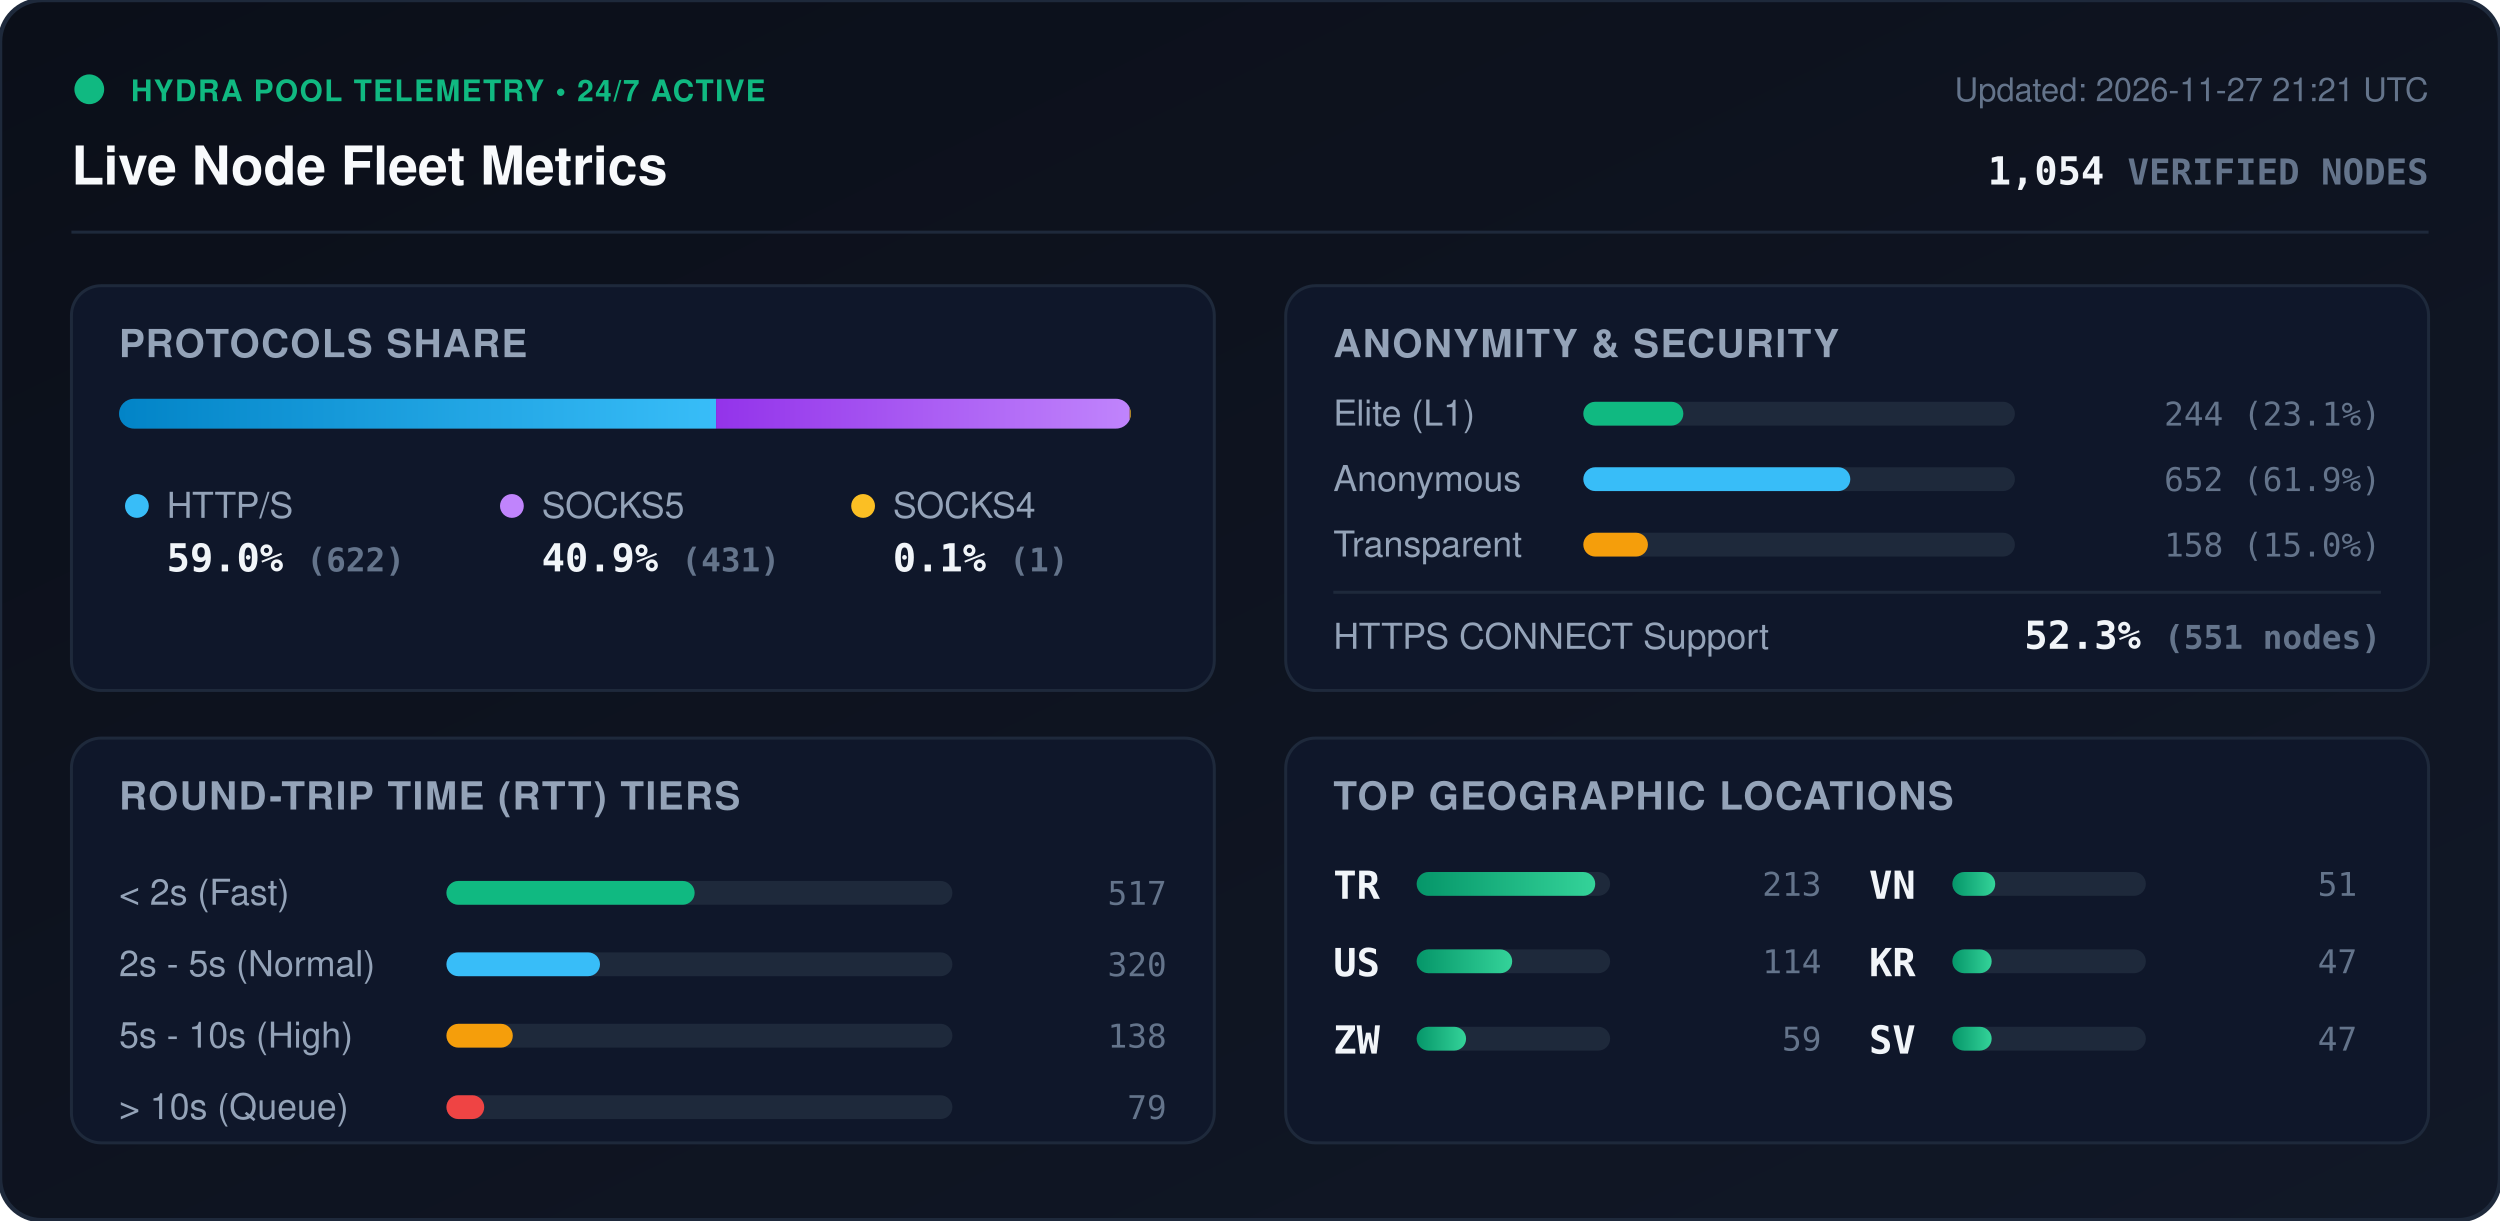
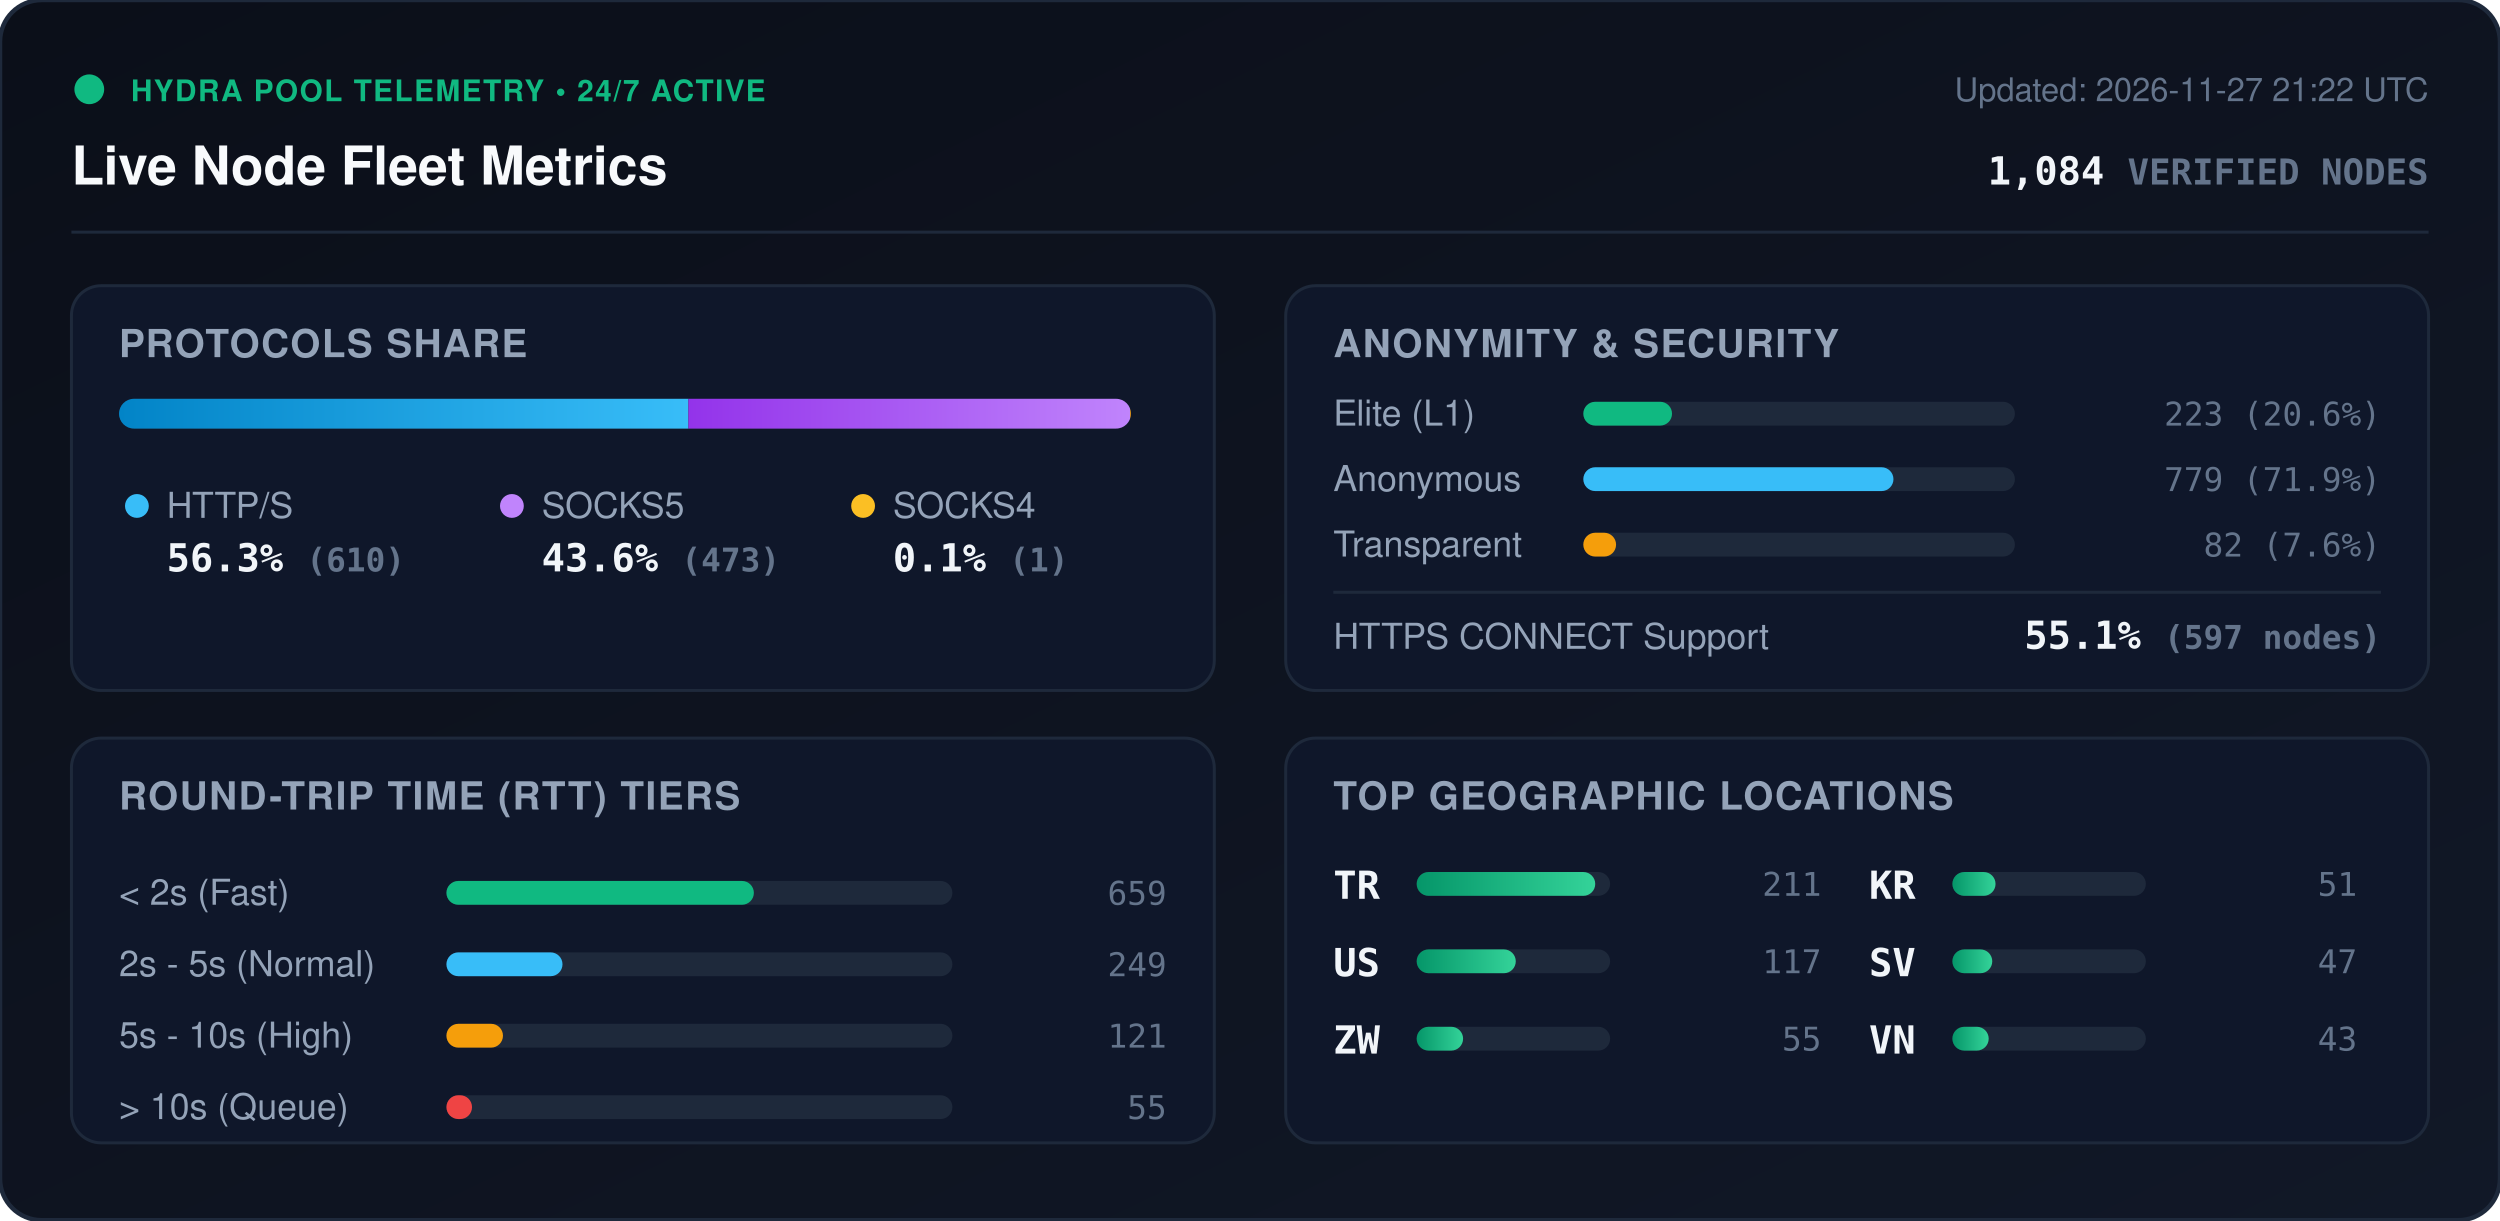
<svg xmlns="http://www.w3.org/2000/svg" viewBox="0 0 840 410" width="840" height="410" style="max-width: 100%; height: auto;">
  <defs>
    <linearGradient id="bg" x1="0%" y1="0%" x2="100%" y2="100%">
      <stop offset="0%" stop-color="#0b0f19" />
      <stop offset="100%" stop-color="#111827" />
    </linearGradient>
    <linearGradient id="bar-http" x1="0%" y1="0%" x2="100%" y2="0%">
      <stop offset="0%" stop-color="#0284c7" />
      <stop offset="100%" stop-color="#38bdf8" />
    </linearGradient>
    <linearGradient id="bar-socks5" x1="0%" y1="0%" x2="100%" y2="0%">
      <stop offset="0%" stop-color="#9333ea" />
      <stop offset="100%" stop-color="#c084fc" />
    </linearGradient>
    <linearGradient id="bar-socks4" x1="0%" y1="0%" x2="100%" y2="0%">
      <stop offset="0%" stop-color="#d97706" />
      <stop offset="100%" stop-color="#fbbf24" />
    </linearGradient>
    <linearGradient id="bar-green" x1="0%" y1="0%" x2="100%" y2="0%">
      <stop offset="0%" stop-color="#059669" />
      <stop offset="100%" stop-color="#34d399" />
    </linearGradient>
    <clipPath id="prog-track-clip">
      <rect width="340.0" height="10" rx="5" />
    </clipPath>
    <style>
      .title { font: 700 18px -apple-system, BlinkMacSystemFont, 'Segoe UI', Helvetica, Arial, sans-serif; fill: #f8fafc; }
      .sub { font: 500 11px -apple-system, BlinkMacSystemFont, 'Segoe UI', Helvetica, Arial, sans-serif; fill: #64748b; }
      .section-hdr { font: 600 13px -apple-system, BlinkMacSystemFont, 'Segoe UI', Helvetica, Arial, sans-serif; fill: #94a3b8; letter-spacing: 0.5px; }
      .metric-val { font: 700 13px -apple-system, BlinkMacSystemFont, 'Segoe UI', Helvetica, Arial, sans-serif; fill: #f1f5f9; }
      .metric-lbl { font: 500 12px -apple-system, BlinkMacSystemFont, 'Segoe UI', Helvetica, Arial, sans-serif; fill: #94a3b8; }
      .badge-txt { font: 700 10px -apple-system, BlinkMacSystemFont, 'Segoe UI', Helvetica, Arial, sans-serif; fill: #10b981; letter-spacing: 0.5px; }
      .mono { font-family: ui-monospace, SFMono-Regular, Menlo, Monaco, Consolas, monospace; }
      .pulse { animation: beacon 2s infinite ease-in-out; }
      @keyframes beacon { 0%, 100% { opacity: 1; } 50% { opacity: 0.35; } }
    </style>
  </defs>
  <rect width="840" height="410" rx="14" fill="url(#bg)" stroke="#1e293b" stroke-width="1.5" />
  <g transform="translate(24, 24)">
    <circle cx="6" cy="6" r="5" fill="#10b981" class="pulse" />
    <text x="20" y="10" class="badge-txt">HYDRA POOL TELEMETRY • 24/7 ACTIVE</text>
    <text x="0" y="38" class="title">Live Node Fleet Metrics</text>
-     <text x="792" y="10" text-anchor="end" class="sub">Updated: 2026-11-27 21:21 UTC</text>
-     <text x="792" y="38" text-anchor="end" class="metric-val mono" fill="#38bdf8">1,054 <tspan font-size="12" fill="#64748b">VERIFIED NODES</tspan>
+     <text x="792" y="10" text-anchor="end" class="sub">Updated: 2026-11-27 21:22 UTC</text>
+     <text x="792" y="38" text-anchor="end" class="metric-val mono" fill="#38bdf8">1,084 <tspan font-size="12" fill="#64748b">VERIFIED NODES</tspan>
    </text>
  </g>
  <line x1="24" y1="78" x2="816" y2="78" stroke="#1e293b" stroke-width="1" />
  <g transform="translate(24, 96)">
    <rect width="384" height="136" rx="10" fill="#0f172a" stroke="#1e293b" />
    <text x="16" y="24" class="section-hdr">PROTOCOLS SHARE</text>
    <g transform="translate(16, 38)">
      <rect width="340.0" height="10" rx="5" fill="#1e293b" />
      <g clip-path="url(#prog-track-clip)">
-         <rect x="0" width="200.6" height="10" fill="url(#bar-http)" />
-         <rect x="200.6" width="139.0" height="10" fill="url(#bar-socks5)" />
-         <rect x="339.6" width="0.3" height="10" fill="url(#bar-socks4)" />
+         <rect x="0" width="191.3" height="10" fill="url(#bar-http)" />
+         <rect x="191.3" width="148.4" height="10" fill="url(#bar-socks5)" />
+         <rect x="339.7" width="0.3" height="10" fill="url(#bar-socks4)" />
      </g>
    </g>
    <g transform="translate(16, 68)">
      <circle cx="6" cy="6" r="4" fill="#38bdf8" />
      <text x="16" y="10" class="metric-lbl">HTTP/S</text>
-       <text x="16" y="28" class="metric-val mono">59.0% <tspan font-size="11" fill="#64748b">(622)</tspan>
+       <text x="16" y="28" class="metric-val mono">56.3% <tspan font-size="11" fill="#64748b">(610)</tspan>
      </text>
      <circle cx="132" cy="6" r="4" fill="#c084fc" />
      <text x="142" y="10" class="metric-lbl">SOCKS5</text>
-       <text x="142" y="28" class="metric-val mono">40.9% <tspan font-size="11" fill="#64748b">(431)</tspan>
+       <text x="142" y="28" class="metric-val mono">43.6% <tspan font-size="11" fill="#64748b">(473)</tspan>
      </text>
      <circle cx="250" cy="6" r="4" fill="#fbbf24" />
      <text x="260" y="10" class="metric-lbl">SOCKS4</text>
      <text x="260" y="28" class="metric-val mono">0.1% <tspan font-size="11" fill="#64748b">(1)</tspan>
      </text>
    </g>
  </g>
  <g transform="translate(432, 96)">
    <rect width="384" height="136" rx="10" fill="#0f172a" stroke="#1e293b" />
    <text x="16" y="24" class="section-hdr">ANONYMITY &amp; SECURITY</text>
    <text x="16" y="47" class="metric-lbl">Elite (L1)</text>
    <rect x="100" y="39" width="145.0" height="8" rx="4" fill="#1e293b" />
-     <rect x="100" y="39" width="33.6" height="8" rx="4" fill="#10b981" />
-     <text x="368" y="47" text-anchor="end" class="mono sub" fill="#e2e8f0">244 (23.1%)</text>
+     <rect x="100" y="39" width="29.8" height="8" rx="4" fill="#10b981" />
+     <text x="368" y="47" text-anchor="end" class="mono sub" fill="#e2e8f0">223 (20.6%)</text>
    <text x="16" y="69" class="metric-lbl">Anonymous</text>
    <rect x="100" y="61" width="145.0" height="8" rx="4" fill="#1e293b" />
-     <rect x="100" y="61" width="89.7" height="8" rx="4" fill="#38bdf8" />
-     <text x="368" y="69" text-anchor="end" class="mono sub" fill="#e2e8f0">652 (61.9%)</text>
+     <rect x="100" y="61" width="104.2" height="8" rx="4" fill="#38bdf8" />
+     <text x="368" y="69" text-anchor="end" class="mono sub" fill="#e2e8f0">779 (71.9%)</text>
    <text x="16" y="91" class="metric-lbl">Transparent</text>
    <rect x="100" y="83" width="145.0" height="8" rx="4" fill="#1e293b" />
-     <rect x="100" y="83" width="21.7" height="8" rx="4" fill="#f59e0b" />
-     <text x="368" y="91" text-anchor="end" class="mono sub" fill="#e2e8f0">158 (15.0%)</text>
+     <rect x="100" y="83" width="11.0" height="8" rx="4" fill="#f59e0b" />
+     <text x="368" y="91" text-anchor="end" class="mono sub" fill="#e2e8f0">82 (7.6%)</text>
    <line x1="16" y1="103" x2="368" y2="103" stroke="#1e293b" stroke-width="1" />
    <text x="16" y="122" class="metric-lbl">HTTPS CONNECT Support</text>
-     <text x="368" y="122" text-anchor="end" class="metric-val mono" fill="#34d399">52.3% <tspan font-size="11" fill="#64748b">(551 nodes)</tspan>
+     <text x="368" y="122" text-anchor="end" class="metric-val mono" fill="#34d399">55.1% <tspan font-size="11" fill="#64748b">(597 nodes)</tspan>
    </text>
  </g>
  <g transform="translate(24, 248)">
    <rect width="384" height="136" rx="10" fill="#0f172a" stroke="#1e293b" />
    <text x="16" y="24" class="section-hdr">ROUND-TRIP TIME (RTT) TIERS</text>
    <g transform="translate(16, 42)">
      <text x="0" y="14" class="metric-lbl">&lt; 2s (Fast)</text>
      <rect x="110" y="6" width="170" height="8" rx="4" fill="#1e293b" />
-       <rect x="110" y="6" width="83.4" height="8" rx="4" fill="#10b981" />
-       <text x="352" y="14" text-anchor="end" class="mono sub">517</text>
+       <rect x="110" y="6" width="103.3" height="8" rx="4" fill="#10b981" />
+       <text x="352" y="14" text-anchor="end" class="mono sub">659</text>
      <text x="0" y="38" class="metric-lbl">2s - 5s (Normal)</text>
      <rect x="110" y="30" width="170" height="8" rx="4" fill="#1e293b" />
-       <rect x="110" y="30" width="51.6" height="8" rx="4" fill="#38bdf8" />
-       <text x="352" y="38" text-anchor="end" class="mono sub">320</text>
+       <rect x="110" y="30" width="39.0" height="8" rx="4" fill="#38bdf8" />
+       <text x="352" y="38" text-anchor="end" class="mono sub">249</text>
      <text x="0" y="62" class="metric-lbl">5s - 10s (High)</text>
      <rect x="110" y="54" width="170" height="8" rx="4" fill="#1e293b" />
-       <rect x="110" y="54" width="22.3" height="8" rx="4" fill="#f59e0b" />
-       <text x="352" y="62" text-anchor="end" class="mono sub">138</text>
+       <rect x="110" y="54" width="19.0" height="8" rx="4" fill="#f59e0b" />
+       <text x="352" y="62" text-anchor="end" class="mono sub">121</text>
      <text x="0" y="86" class="metric-lbl">&gt; 10s (Queue)</text>
      <rect x="110" y="78" width="170" height="8" rx="4" fill="#1e293b" />
-       <rect x="110" y="78" width="12.7" height="8" rx="4" fill="#ef4444" />
-       <text x="352" y="86" text-anchor="end" class="mono sub">79</text>
+       <rect x="110" y="78" width="8.6" height="8" rx="4" fill="#ef4444" />
+       <text x="352" y="86" text-anchor="end" class="mono sub">55</text>
    </g>
  </g>
  <g transform="translate(432, 248)">
    <rect width="384" height="136" rx="10" fill="#0f172a" stroke="#1e293b" />
    <text x="16" y="24" class="section-hdr">TOP GEOGRAPHIC LOCATIONS</text>
    <g transform="translate(16, 42)">
      <g transform="translate(0, 0)">
        <text x="0" y="12" class="mono metric-val" font-size="12">TR</text>
        <rect x="28" y="3" width="65" height="8" rx="4" fill="#1e293b" />
        <rect x="28" y="3" width="60.0" height="8" rx="4" fill="url(#bar-green)" />
-         <text x="164" y="11" text-anchor="end" class="mono sub">213</text>
+         <text x="164" y="11" text-anchor="end" class="mono sub">211</text>
      </g>
      <g transform="translate(0, 26)">
        <text x="0" y="12" class="mono metric-val" font-size="12">US</text>
        <rect x="28" y="3" width="65" height="8" rx="4" fill="#1e293b" />
-         <rect x="28" y="3" width="32.1" height="8" rx="4" fill="url(#bar-green)" />
-         <text x="164" y="11" text-anchor="end" class="mono sub">114</text>
+         <rect x="28" y="3" width="33.3" height="8" rx="4" fill="url(#bar-green)" />
+         <text x="164" y="11" text-anchor="end" class="mono sub">117</text>
      </g>
      <g transform="translate(0, 52)">
        <text x="0" y="12" class="mono metric-val" font-size="12">ZW</text>
        <rect x="28" y="3" width="65" height="8" rx="4" fill="#1e293b" />
-         <rect x="28" y="3" width="16.6" height="8" rx="4" fill="url(#bar-green)" />
-         <text x="164" y="11" text-anchor="end" class="mono sub">59</text>
+         <rect x="28" y="3" width="15.6" height="8" rx="4" fill="url(#bar-green)" />
+         <text x="164" y="11" text-anchor="end" class="mono sub">55</text>
      </g>
      <g transform="translate(180, 0)">
-         <text x="0" y="12" class="mono metric-val" font-size="12">VN</text>
+         <text x="0" y="12" class="mono metric-val" font-size="12">KR</text>
        <rect x="28" y="3" width="65" height="8" rx="4" fill="#1e293b" />
-         <rect x="28" y="3" width="14.4" height="8" rx="4" fill="url(#bar-green)" />
+         <rect x="28" y="3" width="14.5" height="8" rx="4" fill="url(#bar-green)" />
        <text x="164" y="11" text-anchor="end" class="mono sub">51</text>
      </g>
      <g transform="translate(180, 26)">
-         <text x="0" y="12" class="mono metric-val" font-size="12">KR</text>
+         <text x="0" y="12" class="mono metric-val" font-size="12">SV</text>
        <rect x="28" y="3" width="65" height="8" rx="4" fill="#1e293b" />
-         <rect x="28" y="3" width="13.2" height="8" rx="4" fill="url(#bar-green)" />
+         <rect x="28" y="3" width="13.4" height="8" rx="4" fill="url(#bar-green)" />
        <text x="164" y="11" text-anchor="end" class="mono sub">47</text>
      </g>
      <g transform="translate(180, 52)">
-         <text x="0" y="12" class="mono metric-val" font-size="12">SV</text>
+         <text x="0" y="12" class="mono metric-val" font-size="12">VN</text>
        <rect x="28" y="3" width="65" height="8" rx="4" fill="#1e293b" />
-         <rect x="28" y="3" width="13.2" height="8" rx="4" fill="url(#bar-green)" />
-         <text x="164" y="11" text-anchor="end" class="mono sub">47</text>
+         <rect x="28" y="3" width="12.2" height="8" rx="4" fill="url(#bar-green)" />
+         <text x="164" y="11" text-anchor="end" class="mono sub">43</text>
      </g>
    </g>
  </g>
</svg>
